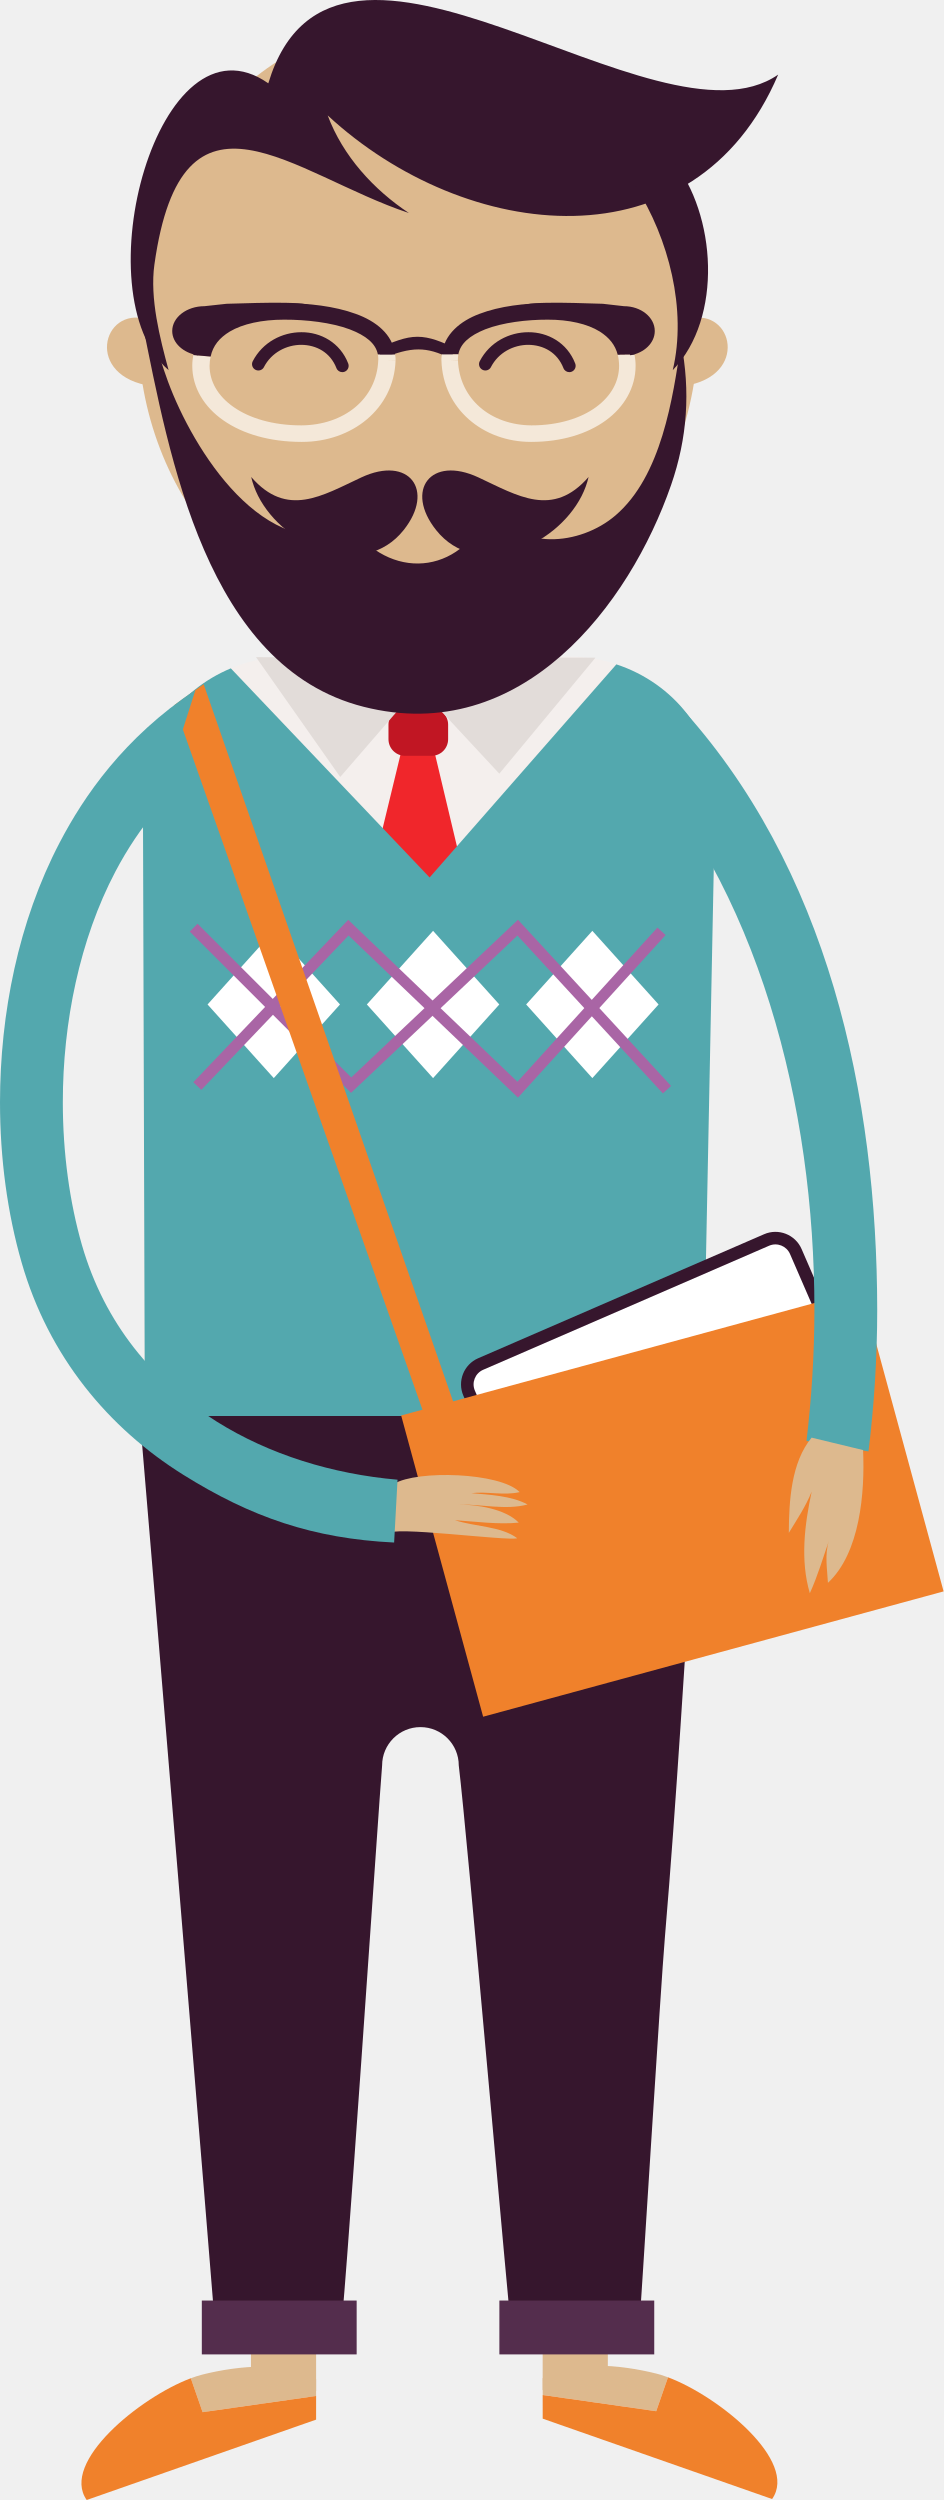
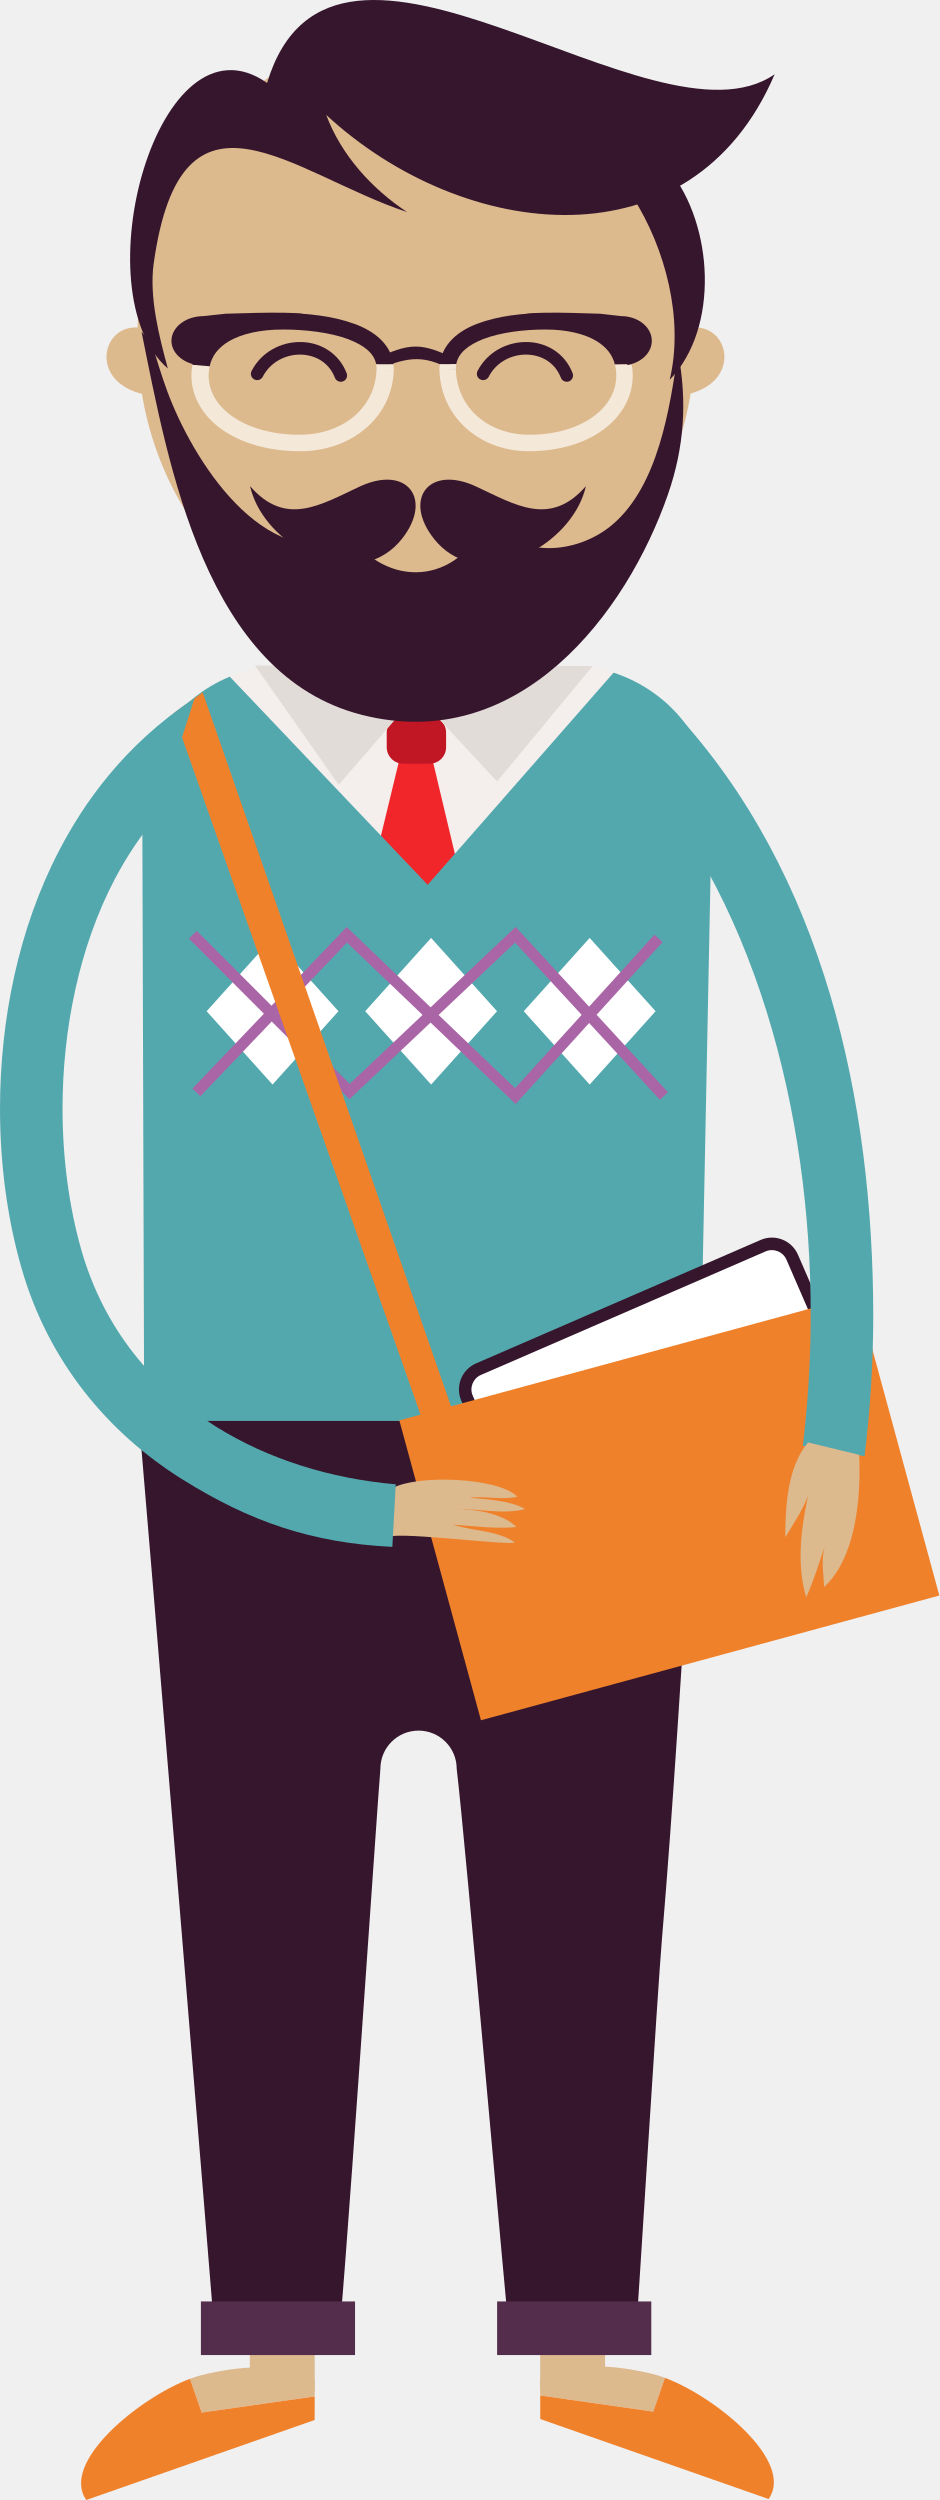
- <svg xmlns="http://www.w3.org/2000/svg" version="1.1" id="Layer_2" x="0px" y="0px" width="538.281px" height="1426.223px" viewBox="0 0 538.281 1426.223" enable-background="new 0 0 538.281 1426.223" xml:space="preserve">
+ <svg xmlns="http://www.w3.org/2000/svg" version="1.1" id="Layer_2" x="0px" y="0px" width="538.315px" height="1432.707px" viewBox="-10 -239.707 538.315 1432.707" enable-background="new -10 -239.707 538.315 1432.707" xml:space="preserve">
  <g>
    <g>
-       <path fill="#DDB98E" d="M180.333,1366.874l0.008-9.609c-15.962-10.297-44.148-7.832-64.928-2.58    c-2.193,0.547-4.379,1.271-6.581,2.092l6.749,19.34L180.333,1366.874z" />
-       <path fill="#F0812B" d="M115.589,1376.116l2.721,7.84L115.589,1376.116l-3.801,0.547L115.589,1376.116l-6.736-19.34    c-28.858,10.756-74.578,47.902-59.388,69.447l130.868-45.855l0.008-13.494L115.589,1376.116z" />
-       <rect x="143.175" y="1298.131" fill="#DDB98E" width="37.166" height="65.945" />
+       <path fill="#DDB98E" d="M170.333,1133.651l0.008-9.609c-15.962-10.297-44.148-7.832-64.928-2.58    c-2.193,0.547-4.379,1.271-6.581,2.092l6.749,19.34L170.333,1133.651z" />
+       <path fill="#F0812B" d="M105.589,1142.893l2.721,7.84L105.589,1142.893l-3.801,0.547L105.589,1142.893l-6.736-19.34    c-28.858,10.756-74.578,47.902-59.388,69.447l130.868-45.855l0.008-13.494L105.589,1142.893z" />
+       <rect x="133.175" y="1064.908" fill="#DDB98E" width="37.166" height="65.945" />
    </g>
    <g>
-       <path fill="#DDB98E" d="M309.604,1366.322l-0.02-9.609c15.963-10.297,44.158-7.832,64.939-2.58    c2.183,0.547,4.389,1.271,6.57,2.092l-6.738,19.34L309.604,1366.322z" />
-       <path fill="#F0812B" d="M374.356,1375.565l-2.732,7.84L374.356,1375.565l3.793,0.547L374.356,1375.565l6.729-19.34    c28.867,10.756,74.588,47.902,59.389,69.447l-130.869-45.855l-0.02-13.494L374.356,1375.565z" />
-       <rect x="309.584" y="1297.58" fill="#DDB98E" width="37.176" height="65.945" />
+       <path fill="#DDB98E" d="M299.604,1133.099l-0.02-9.609c15.963-10.297,44.158-7.832,64.939-2.58    c2.183,0.547,4.389,1.271,6.57,2.092l-6.738,19.34L299.604,1133.099z" />
+       <path fill="#F0812B" d="M364.356,1142.342l-2.732,7.84L364.356,1142.342l3.793,0.547L364.356,1142.342l6.729-19.34    c28.867,10.756,74.588,47.902,59.389,69.447l-130.869-45.855l-0.02-13.494L364.356,1142.342z" />
+       <rect x="299.584" y="1064.357" fill="#DDB98E" width="37.176" height="65.945" />
    </g>
    <g>
-       <path fill="#F4EFED" d="M324.033,374.536H165.524c-46.391,0-83.988,35.512-83.988,79.303v333.98l319.296,26.354l7.2-360.334    C408.032,410.048,370.432,374.536,324.033,374.536z" />
-       <path display="none" fill="#DDB98E" d="M324.033,374.536H165.524c-46.391,0-83.988,35.512-83.988,79.303v333.98l319.296,26.354    l7.2-360.334C408.032,410.048,370.432,374.536,324.033,374.536z" />
+       <path fill="#F4EFED" d="M314.033,141.313H155.524c-46.391,0-83.988,35.512-83.988,79.303v333.98l319.296,26.354l7.2-360.334    C398.032,176.825,360.432,141.313,314.033,141.313z" />
+       <path display="none" fill="#DDB98E" d="M314.033,141.313H155.524c-46.391,0-83.988,35.512-83.988,79.303v333.98l319.296,26.354    l7.2-360.334C398.032,176.825,360.432,141.313,314.033,141.313z" />
      <g>
        <g>
          <g>
-             <path fill="#F4EFED" d="M305.877,638.462c-45.088,9.365-89,9.243-131.78,0l0-257.006l141.78,1L305.877,638.462z" />
+             <path fill="#F4EFED" d="M295.877,405.239c-45.088,9.365-89,9.243-131.78,0V148.233l141.78,1L295.877,405.239z" />
          </g>
        </g>
        <g>
          <g>
            <g>
-               <polygon fill="#F0262B" points="230.265,423.08 194.064,572.683 239.987,631.553 283.194,577.544 246.468,423.08       " />
+               <polygon fill="#F0262B" points="220.265,189.857 184.064,339.46 229.987,398.33 273.194,344.321 236.468,189.857       " />
            </g>
          </g>
          <g>
            <g>
-               <path fill="#C11623" d="M246.198,431.182h-15.122c-5.22,0-9.451-4.232-9.451-9.452v-8.341c0-5.22,4.231-9.451,9.451-9.451        h15.122c5.22,0,9.451,4.232,9.451,9.451v8.341C255.649,426.95,251.418,431.182,246.198,431.182z" />
+               <path fill="#C11623" d="M236.198,197.959h-15.122c-5.22,0-9.451-4.232-9.451-9.452v-8.341c0-5.22,4.231-9.451,9.451-9.451        h15.122c5.22,0,9.451,4.232,9.451,9.451v8.341C245.649,193.727,241.418,197.959,236.198,197.959z" />
            </g>
          </g>
          <g>
            <g>
-               <polygon fill="#E2DCD9" points="146.062,374.901 194.098,443.259 238.717,391.721 284.847,441.369 339.708,375.201       " />
+               <polygon fill="#E2DCD9" points="136.062,141.678 184.098,210.036 228.717,158.498 274.847,208.146 329.708,141.978       " />
            </g>
          </g>
        </g>
      </g>
-       <path fill="#53A8AE" d="M351.638,379.009L245.087,500.587l0,0l0,0L131.68,381.286c-29.514,12.291-50.144,40.129-50.144,72.553    l1.109,360.334h318.186l7.2-360.334C408.032,419.187,384.436,389.794,351.638,379.009z" />
-       <polygon fill="#FFFFFF" points="156.186,615.05 118.41,573.038 156.186,531.032 193.964,573.038   " />
-       <polygon fill="#FFFFFF" points="247.064,615.05 209.287,573.038 247.064,531.032 284.846,573.038   " />
-       <polygon fill="#FFFFFF" points="337.925,615.05 300.164,573.038 337.925,531.032 375.715,573.038   " />
+       <path fill="#53A8AE" d="M341.638,145.786L235.087,267.364l0,0l0,0L121.68,148.063c-29.514,12.291-50.144,40.129-50.144,72.553    l1.109,360.334h318.186l7.2-360.334C398.032,185.964,374.436,156.571,341.638,145.786z" />
+       <polygon fill="#FFFFFF" points="146.186,381.827 108.41,339.815 146.186,297.809 183.964,339.815   " />
+       <polygon fill="#FFFFFF" points="237.064,381.827 199.287,339.815 237.064,297.809 274.846,339.815   " />
+       <polygon fill="#FFFFFF" points="327.925,381.827 290.164,339.815 327.925,297.809 365.715,339.815   " />
      <g>
-         <polygon fill="#A965A5" points="295.191,533.712 200.259,623.468 108.239,531.452 112.71,526.981 200.38,614.651 295.502,524.72      382.829,619.517 378.179,623.796 295.191,533.712    " />
+         <polygon fill="#A965A5" points="285.191,300.489 190.259,390.245 98.239,298.229 102.71,293.758 190.38,381.428 285.502,291.497      372.829,386.294 368.179,390.573    " />
      </g>
      <g>
-         <polygon fill="#A965A5" points="198.847,533.689 114.842,621.759 110.269,617.396 198.643,524.743 295.186,617.128      375.05,529.173 379.73,533.421 295.504,626.183 198.847,533.689    " />
+         <polygon fill="#A965A5" points="188.847,300.466 104.842,388.536 100.269,384.173 188.643,291.52 285.186,383.905 365.05,295.95      369.73,300.198 285.504,392.96    " />
      </g>
    </g>
    <g>
      <g>
-         <path fill="#36162D" d="M379.307,1105.292c6.826-80.525,11.382-161.324,16.954-241.963c1.277-18.512,2.707-37.008,4.005-55.518     H79.708c4.998,57.682,42.129,506.625,43.876,530.635h69.894c2.314-5.27,23.065-315.514,24.515-331.279     c0-12.084,9.799-21.871,21.863-21.871c12.077,0,21.864,9.787,21.864,21.871c5.034,41.607,28.412,311.439,30.858,331.279h71.436     C366.028,1309.704,376.872,1133.997,379.307,1105.292z" />
+         <path fill="#36162D" d="M369.307,872.069c6.826-80.525,11.382-161.324,16.954-241.963c1.277-18.512,2.707-37.008,4.005-55.518     H69.708c4.998,57.682,42.129,506.625,43.876,530.635h69.894c2.314-5.27,23.065-315.514,24.515-331.279     c0-12.084,9.799-21.871,21.863-21.871c12.077,0,21.864,9.787,21.864,21.871c5.034,41.607,28.412,311.439,30.858,331.279h71.436     C356.028,1076.481,366.872,900.774,369.307,872.069z" />
      </g>
    </g>
    <g>
-       <path fill="#DDB98E" d="M398.386,187.369c0,97.287-71.557,176.166-159.827,176.166c-88.274,0-159.838-78.879-159.838-176.166    c0-97.298,71.564-176.166,159.838-176.166C326.829,11.203,398.386,90.071,398.386,187.369z" />
+       <path fill="#DDB98E" d="M388.386-45.854c0,97.287-71.557,176.166-159.827,176.166c-88.274,0-159.838-78.879-159.838-176.166    c0-97.298,71.564-176.166,159.838-176.166C316.829-222.02,388.386-143.152,388.386-45.854z" />
      <g>
        <g>
-           <path fill="#36162D" d="M321.438,210.003c-3.52-8.986-11.446-13.203-20.02-13.279l0,0c-8.461,0.01-17.035,4.348-21.338,12.678      l0,0h0.021c-0.932,1.779-3.105,2.477-4.865,1.553l0,0c-1.771-0.922-2.467-3.086-1.555-4.877l0,0      c5.677-10.953,16.866-16.563,27.737-16.553l0,0c10.956-0.075,22.124,5.863,26.737,17.871l0,0      c0.715,1.865-0.206,3.943-2.049,4.668l0,0c-0.434,0.172-0.888,0.246-1.318,0.246l0,0      C323.338,212.31,321.984,211.433,321.438,210.003L321.438,210.003z" />
+           <path fill="#36162D" d="M311.438-23.22c-3.52-8.986-11.446-13.203-20.02-13.279l0,0c-8.461,0.01-17.035,4.348-21.338,12.678l0,0      h0.021c-0.932,1.779-3.105,2.477-4.865,1.553l0,0c-1.771-0.922-2.467-3.086-1.555-4.877l0,0      c5.677-10.953,16.866-16.563,27.737-16.553l0,0c10.956-0.075,22.124,5.863,26.737,17.871l0,0      c0.715,1.865-0.206,3.943-2.049,4.668l0,0c-0.434,0.172-0.888,0.246-1.318,0.246l0,0      C313.338-20.913,311.984-21.79,311.438-23.22L311.438-23.22z" />
        </g>
      </g>
      <g>
        <g>
-           <path fill="#36162D" d="M191.931,210.003c-3.5-8.986-11.442-13.203-20.015-13.279l0,0c-8.462,0.01-17.027,4.348-21.338,12.678      l0,0h0.021c-0.924,1.779-3.09,2.477-4.87,1.553l0,0c-1.768-0.922-2.462-3.086-1.542-4.877l0,0      c5.677-10.953,16.857-16.563,27.73-16.553l0,0c10.963-0.075,22.124,5.863,26.744,17.871l0,0      c0.707,1.865-0.196,3.943-2.061,4.668l0,0c-0.43,0.172-0.864,0.246-1.318,0.246l0,0      C193.835,212.31,192.477,211.433,191.931,210.003L191.931,210.003z" />
+           <path fill="#36162D" d="M181.931-23.22c-3.5-8.986-11.442-13.203-20.015-13.279l0,0c-8.462,0.01-17.027,4.348-21.338,12.678l0,0      h0.021c-0.924,1.779-3.09,2.477-4.87,1.553l0,0c-1.768-0.922-2.462-3.086-1.542-4.877l0,0      c5.677-10.953,16.857-16.563,27.73-16.553l0,0c10.963-0.075,22.124,5.863,26.744,17.871l0,0      c0.707,1.865-0.196,3.943-2.061,4.668l0,0c-0.43,0.172-0.864,0.246-1.318,0.246l0,0C183.835-20.913,182.477-21.79,181.931-23.22      L181.931-23.22z" />
        </g>
      </g>
-       <path fill="#DDB98E" d="M263.697,238.144c0,14.09-12.161,25.506-27.191,25.506c-15.001,0-27.179-11.416-27.179-25.506    c0-14.088,12.177-25.516,27.179-25.516C251.536,212.628,263.697,224.056,263.697,238.144z" />
-       <path fill="#DDB98E" d="M393.267,181.816l-2.873,38.362C427.638,214.419,418.02,175.642,393.267,181.816z" />
-       <path fill="#DDB98E" d="M86.788,220.29l-3.049-38.239C58.139,174.701,47.961,215.028,86.788,220.29z" />
-       <path fill="#36162D" d="M147.247,282.917c15.003,29.522,60.231,48.195,83.047,19.463c18.051-22.74,3.098-42.721-24.149-30.023    c-22.446,10.465-42.41,23.266-62.843-0.246C144.15,275.819,145.496,279.45,147.247,282.917z" />
-       <path fill="#36162D" d="M331.826,282.917c-15.001,29.522-60.235,48.195-83.047,19.463c-18.051-22.74-3.098-42.721,24.15-30.023    c22.454,10.465,42.41,23.266,62.851-0.246C334.933,275.819,333.578,279.45,331.826,282.917z" />
+       <path fill="#DDB98E" d="M253.697,4.921c0,14.09-12.161,25.506-27.191,25.506c-15.001,0-27.179-11.416-27.179-25.506    c0-14.088,12.177-25.516,27.179-25.516C241.536-20.595,253.697-9.167,253.697,4.921z" />
+       <path fill="#DDB98E" d="M383.267-51.407l-2.873,38.362C417.638-18.804,408.02-57.581,383.267-51.407z" />
+       <path fill="#DDB98E" d="M76.788-12.933l-3.049-38.239C48.139-58.522,37.961-18.195,76.788-12.933z" />
+       <path fill="#36162D" d="M137.247,49.694c15.003,29.522,60.231,48.195,83.047,19.463c18.051-22.74,3.098-42.721-24.149-30.023    c-22.446,10.465-42.41,23.266-62.843-0.246C134.15,42.596,135.496,46.227,137.247,49.694z" />
+       <path fill="#36162D" d="M321.826,49.694c-15.001,29.522-60.235,48.195-83.047,19.463c-18.051-22.74-3.098-42.721,24.15-30.023    c22.454,10.465,42.41,23.266,62.851-0.246C324.933,42.596,323.578,46.227,321.826,49.694z" />
      <g>
        <g>
          <g>
-             <path fill="#36162D" d="M215.309,198.851c8.847-3.68,15.588-6.73,22.872-6.73l0,0c6.926-0.008,14.174,2.871,21.814,6.843l0,0       l-2.896,5.609c-7.135-3.67-12.688-5.215-18.372-5.232l0,0c-5.995,0-12.443,1.787-20.988,5.346l0,0L215.309,198.851       L215.309,198.851z" />
+             <path fill="#36162D" d="M205.309-34.372c8.847-3.68,15.588-6.73,22.872-6.73l0,0c6.926-0.008,14.174,2.871,21.814,6.843l0,0       l-2.896,5.609c-7.135-3.67-12.688-5.215-18.372-5.232l0,0c-5.995,0-12.443,1.787-20.988,5.346l0,0L205.309-34.372       L205.309-34.372z" />
          </g>
          <g>
            <g>
-               <path fill="#F4E8D9" d="M215.566,202.19c0.16,0.859,0.253,1.752,0.253,2.684c0,0.17-0.021,0.377-0.021,0.604        c-0.875,22.127-19.557,37.043-43.867,37.195c-16.348,0-29.645-4.142-38.653-10.449c-9.007-6.305-13.704-14.531-13.72-23.557        c0.016-1.902,0.245-3.623,0.603-5.25l-9.875-0.869c-0.346,1.969-0.611,3.983-0.591,6.119        c-0.021,12.359,6.718,23.49,17.766,31.162c11.068,7.727,26.411,12.234,44.471,12.271c0.113,0,0.217,0,0.342,0        c28.44,0,52.413-18.803,53.389-46.293l-4.93-0.18l4.93,0.092c0.021-0.262,0.021-0.543,0.021-0.846        c0-0.941-0.169-1.797-0.281-2.684H215.566z" />
-               <path fill="#36162D" d="M131.077,189.156c7.381-4.402,18.388-6.793,30.947-6.793c0.036,0,0.092,0,0.148,0        c12.632-0.02,26.842,1.627,37.287,5.506c9.377,3.586,14.909,8.101,16.107,14.322h9.835        c-1.346-11.545-11.125-19.066-22.362-23.104c-12.31-4.518-27.372-6.117-40.867-6.137c-13.853,0.02-26.548,2.467-36.291,8.198        c-8.075,4.659-13.853,12.094-15.596,21.4l9.875,0.869C121.495,197.185,125.204,192.734,131.077,189.156z" />
+               <path fill="#F4E8D9" d="M205.566-31.033c0.16,0.859,0.253,1.752,0.253,2.684c0,0.17-0.021,0.377-0.021,0.604        C204.923-5.618,186.241,9.298,161.931,9.45c-16.348,0-29.645-4.142-38.653-10.449c-9.007-6.305-13.704-14.531-13.72-23.557        c0.016-1.902,0.245-3.623,0.603-5.25l-9.875-0.869c-0.346,1.969-0.611,3.983-0.591,6.119        c-0.021,12.359,6.718,23.49,17.766,31.162c11.068,7.727,26.411,12.234,44.471,12.271c0.113,0,0.217,0,0.342,0        c28.44,0,52.413-18.803,53.389-46.293l-4.93-0.18l4.93,0.092c0.021-0.262,0.021-0.543,0.021-0.846        c0-0.941-0.169-1.797-0.281-2.684h-9.837V-31.033z" />
+               <path fill="#36162D" d="M121.077-44.067c7.381-4.402,18.388-6.793,30.947-6.793c0.036,0,0.092,0,0.148,0        c12.632-0.02,26.842,1.627,37.287,5.506c9.377,3.586,14.909,8.101,16.107,14.322h9.835        c-1.346-11.545-11.125-19.066-22.362-23.104c-12.31-4.518-27.372-6.117-40.867-6.137c-13.853,0.02-26.548,2.467-36.291,8.198        c-8.075,4.659-13.853,12.094-15.596,21.4l9.875,0.869C111.495-36.038,115.204-40.489,121.077-44.067z" />
            </g>
-             <path fill="#36162D" d="M177.854,174.701c-3.371-3.463-42.521-1.394-48.585-1.394l-12.602,1.366       c-10.165,0-18.416,6.333-18.416,14.164c0,6.813,6.267,12.497,14.587,13.853C118.285,190.081,132.563,178.22,177.854,174.701z" />
+             <path fill="#36162D" d="M167.854-58.522c-3.371-3.463-42.521-1.394-48.585-1.394l-12.602,1.366       c-10.165,0-18.416,6.333-18.416,14.164c0,6.813,6.267,12.497,14.587,13.853C108.285-43.142,122.563-55.003,167.854-58.522z" />
          </g>
          <g>
            <g>
-               <path fill="#36162D" d="M276.826,187.869c10.004-3.879,23.595-5.526,35.668-5.506c12.028-0.02,22.606,2.37,29.686,6.793        c5.315,3.39,8.79,7.55,10.24,13.291l9.57-0.133c-1.724-9.204-7.22-16.544-14.853-21.166        c-9.305-5.731-21.43-8.178-34.644-8.198c-12.9,0.02-27.304,1.619-39.066,6.137c-10.72,4.038-20.056,11.559-21.354,23.104        h9.401C262.632,195.97,267.903,191.455,276.826,187.869z" />
-               <path fill="#F4E8D9" d="M352.421,202.446c0.478,1.883,0.731,3.953,0.772,6.221c-0.04,9.025-4.52,17.252-13.122,23.557        c-8.593,6.307-21.309,10.449-36.893,10.449c-23.226-0.152-41.092-15.068-41.928-37.195l-4.717,0.15l4.705-0.283        c0-0.084,0-0.225,0-0.471c0-0.932,0.076-1.824,0.237-2.684h-9.401c-0.113,0.887-0.265,1.742-0.265,2.684        c0,0.227,0,0.545,0.028,0.934c0.912,27.49,23.832,46.275,50.991,46.293c0.104,0,0.217,0,0.35,0        c17.231-0.037,31.887-4.545,42.445-12.271c10.563-7.672,16.999-18.803,16.979-31.162c0.02-2.221-0.245-4.32-0.611-6.354        L352.421,202.446z" />
+               <path fill="#36162D" d="M266.826-45.354c10.004-3.879,23.595-5.526,35.668-5.506c12.028-0.02,22.606,2.37,29.686,6.793        c5.315,3.39,8.79,7.55,10.24,13.291l9.57-0.133c-1.724-9.204-7.22-16.544-14.853-21.166        c-9.305-5.731-21.43-8.178-34.644-8.198c-12.9,0.02-27.304,1.619-39.066,6.137c-10.72,4.038-20.056,11.559-21.354,23.104        h9.401C252.632-37.253,257.903-41.768,266.826-45.354z" />
+               <path fill="#F4E8D9" d="M342.421-30.777c0.478,1.883,0.731,3.953,0.772,6.221c-0.04,9.025-4.52,17.252-13.122,23.557        C321.478,5.308,308.762,9.45,293.178,9.45c-23.226-0.152-41.092-15.068-41.928-37.195l-4.717,0.15l4.705-0.283        c0-0.084,0-0.225,0-0.471c0-0.932,0.076-1.824,0.237-2.684h-9.401c-0.113,0.887-0.265,1.742-0.265,2.684        c0,0.227,0,0.545,0.028,0.934c0.912,27.49,23.832,46.275,50.991,46.293c0.104,0,0.217,0,0.35,0        c17.231-0.037,31.887-4.545,42.445-12.271c10.563-7.672,16.999-18.803,16.979-31.162c0.02-2.221-0.245-4.32-0.611-6.354        L342.421-30.777z" />
            </g>
-             <path fill="#36162D" d="M297.521,174.701c3.21-3.463,40.594-1.394,46.391-1.394l12.029,1.366       c9.73,0,17.597,6.333,17.597,14.164c0,6.813-5.982,12.497-13.945,13.853C354.397,190.081,340.75,178.22,297.521,174.701z" />
+             <path fill="#36162D" d="M287.521-58.522c3.21-3.463,40.594-1.394,46.391-1.394l12.029,1.366c9.73,0,17.597,6.333,17.597,14.164       c0,6.813-5.982,12.497-13.945,13.853C344.397-43.142,330.75-55.003,287.521-58.522z" />
          </g>
        </g>
      </g>
-       <path fill="#36162D" d="M88.093,150.871c-2.72,19.369,3.174,42.192,8.095,60.3c-50.079-43.097-5.664-207.414,56.872-163.64    c38.035-125.702,221.437,43.219,290.876-4.97c-47.262,110.963-178.074,96.263-256.991,23.287    c8.679,23.199,26.259,42.361,46.33,55.677C167.264,99.671,104.027,37.574,88.093,150.871z" />
-       <path fill="#36162D" d="M362.649,106.467c18.871,29.589,29.336,70.219,21.149,104.704c28.798-29.919,24.828-88.931,0.02-119.688    L362.649,106.467z" />
-       <path fill="#36162D" d="M81.111,183.66c15.612,77.074,36.563,196.761,126.296,219.546    c90.219,22.889,151.752-58.221,175.431-126.482c9.324-26.9,11.105-53.459,5.705-81.308c-4.669,32.102-11.237,76.204-37.424,98.632    c-20.12,17.225-55.527,20.764-71.34-5.316c-14.391,38.088-54.313,43.566-78.134,13.203    c-50.878,20.416-91.536-45.578-105.807-84.26c-3.303-8.969-6.022-18.184-8.863-27.313L81.111,183.66z" />
+       <path fill="#36162D" d="M78.093-88.836c-2.72,19.369,3.174,42.192,8.095,60.3c-50.079-43.097-5.664-207.414,56.872-163.64    c38.035-125.702,221.437,43.219,290.876-4.97c-47.262,110.963-178.074,96.263-256.991,23.287    c8.679,23.199,26.259,42.361,46.33,55.677C157.264-140.036,94.027-202.133,78.093-88.836z" />
+       <path fill="#36162D" d="M352.649-126.756c18.871,29.589,29.336,70.219,21.149,104.704c28.798-29.919,24.828-88.931,0.02-119.688    L352.649-126.756z" />
+       <path fill="#36162D" d="M71.111-49.563c15.612,77.074,36.563,196.761,126.296,219.546    c90.219,22.889,151.752-58.221,175.431-126.482c9.324-26.9,11.105-53.459,5.705-81.308c-4.669,32.102-11.237,76.204-37.424,98.632    c-20.12,17.225-55.527,20.764-71.34-5.316c-14.391,38.088-54.313,43.566-78.134,13.203    c-50.878,20.416-91.536-45.578-105.807-84.26c-3.303-8.969-6.022-18.184-8.863-27.313L71.111-49.563z" />
    </g>
    <g>
-       <path fill="#36162D" d="M500.472,852.903l-163.129,70.773c-8.216,3.566-17.806-0.217-21.365-8.441l-51.634-119.012    c-3.556-8.197,0.229-17.777,8.433-21.354l163.141-70.766c8.208-3.568,17.79,0.217,21.365,8.422l51.622,119.01    C512.473,839.745,508.688,849.335,500.472,852.903L500.472,852.903z" />
-       <path fill="#FFFFFF" d="M502.328,834.397c1.993,4.594-0.112,9.94-4.708,11.934l-163.122,70.766    c-4.6,1.998-9.947-0.111-11.932-4.705l-51.634-119.01c-2.005-4.592,0.112-9.938,4.709-11.934l163.122-70.775    c4.592-1.996,9.939,0.123,11.932,4.717L502.328,834.397z" />
-       <path fill="#36162D" d="M468.766,776.573c1.45,3.379-0.093,7.285-3.455,8.744c-3.379,1.469-7.292-0.084-8.75-3.455    c-1.47-3.359,0.085-7.273,3.452-8.734C463.382,771.661,467.299,773.204,468.766,776.573z" />
+       <path fill="#36162D" d="M490.472,619.68l-163.129,70.773c-8.216,3.566-17.806-0.217-21.365-8.441L254.344,563    c-3.556-8.197,0.229-17.777,8.433-21.354l163.141-70.766c8.208-3.568,17.79,0.217,21.365,8.422l51.622,119.01    C502.473,606.522,498.688,616.112,490.472,619.68L490.472,619.68z" />
+       <path fill="#FFFFFF" d="M492.328,601.174c1.993,4.594-0.112,9.94-4.708,11.934l-163.122,70.766    c-4.6,1.998-9.947-0.111-11.932-4.705l-51.634-119.01c-2.005-4.592,0.112-9.938,4.709-11.934l163.122-70.775    c4.592-1.996,9.939,0.123,11.932,4.717L492.328,601.174z" />
+       <path fill="#36162D" d="M458.766,543.35c1.45,3.379-0.093,7.285-3.455,8.744c-3.379,1.469-7.292-0.084-8.75-3.455    c-1.47-3.359,0.085-7.273,3.452-8.734C453.382,538.438,457.299,539.981,458.766,543.35z" />
    </g>
-     <rect x="247.429" y="768.674" transform="matrix(0.9649 -0.2626 0.2626 0.9649 -211.7451 130.7962)" fill="#F0812B" width="272.248" height="178.103" />
+     <rect x="237.461" y="535.42" transform="matrix(-0.9649 0.2626 -0.2626 -0.9649 898.0436 1128.923)" fill="#F0812B" width="272.247" height="178.102" />
    <g>
-       <path fill="#53A8AE" d="M500.444,747.274c-0.112-121.607-27.706-252.844-114.236-346.15l-30.758,21.553h-0.02    c77.815,83.303,109.269,209.07,109.177,324.598c0,25.705-1.659,50.775-4.52,74.795l35.387,5.957    C498.637,802.077,500.444,775.021,500.444,747.274z" />
+       <path fill="#53A8AE" d="M490.444,514.051c-0.112-121.607-27.706-252.844-114.236-346.15l-30.758,21.553h-0.02    c77.815,83.303,109.269,209.07,109.177,324.598c0,25.705-1.659,50.775-4.52,74.795l35.387,5.957    C488.637,568.854,490.444,541.798,490.444,514.051z" />
    </g>
    <g>
-       <polygon fill="#F0812B" points="116.168,390.319 272.438,839.585 255.537,845.505 99.442,402.265   " />
+       <polygon fill="#F0812B" points="106.168,157.096 262.438,606.362 245.537,612.282 89.442,169.042   " />
    </g>
-     <path fill="#DDB98E" d="M463.017,820.159c-11.755,14.258-12.897,36.195-13.009,54.352c4.528-7.482,9.799-15.295,13.053-23.633   c-4.065,18.982-6.605,39.19-1.06,58.041c4.403-9.617,7.706-20.715,10.907-29.975c-2.579,7.867-0.939,16.506-0.582,24.045   c18.256-16.912,21.173-51.377,20.043-75.742L463.017,820.159z" />
-     <path fill="#DDB98E" d="M224.883,846.472c12.997-7.887,60.565-6.541,71.573,4.756c-9.128,2.125-18.509-0.547-27.733,0.629   c-0.349-0.02-0.33-0.02,0.007-0.029c10.43,0.924,22.944,1.451,32.245,6.457c-12.217,3.371-27.01-0.225-39.887-0.029   c10.965,0.123,27.022,2.412,34.861,10.383c-11.322,1.176-24.849-0.604-36.388-1.393c11.125,3.746,26.308,3.369,35.503,10.295   c-5.894,1.762-73.083-7.387-73.674-2.492c1.089-9.047,2.559-19.061,3.254-28.434C224.723,846.56,224.807,846.521,224.883,846.472z" />
+     <path fill="#DDB98E" d="M453.017,586.936c-11.755,14.258-12.897,36.195-13.009,54.352c4.528-7.482,9.799-15.295,13.053-23.633   c-4.065,18.982-6.605,39.19-1.06,58.041c4.403-9.617,7.706-20.715,10.907-29.975c-2.579,7.867-0.939,16.506-0.582,24.045   c18.256-16.912,21.173-51.377,20.043-75.742L453.017,586.936z" />
+     <path fill="#DDB98E" d="M214.883,613.249c12.997-7.887,60.565-6.541,71.573,4.756c-9.128,2.125-18.509-0.547-27.733,0.629   c-0.349-0.02-0.33-0.02,0.007-0.029c10.43,0.924,22.944,1.451,32.245,6.457c-12.217,3.371-27.01-0.225-39.887-0.029   c10.965,0.123,27.022,2.412,34.861,10.383c-11.322,1.176-24.849-0.604-36.388-1.393c11.125,3.746,26.308,3.369,35.503,10.295   c-5.894,1.762-73.083-7.387-73.674-2.492c1.089-9.047,2.559-19.061,3.254-28.434C214.723,613.337,214.807,613.298,214.883,613.249z   " />
    <g>
-       <path fill="#53A8AE" d="M123.576,810.964c-36.15-22.703-63.859-55.85-76.828-100.656c-7.059-24.557-10.907-52.623-10.907-81.441    c-0.028-45.578,9.646-92.947,29.975-131.611c6.862-13.025,14.861-25.025,24.029-35.781l21.655-67.867    c-40.948,27.293-63.707,60.713-77.427,87C10.466,525.735,0.04,578.317,0,628.866c0.013,31.973,4.21,63.172,12.322,91.35    c15.416,53.713,49.597,94.512,92.235,121.129c38.697,24.197,74.068,36.422,120.286,38.652l1.949-35.84    C189.653,840.931,153.636,829.823,123.576,810.964z" />
+       <path fill="#53A8AE" d="M113.576,577.741c-36.15-22.703-63.859-55.85-76.828-100.656c-7.059-24.557-10.907-52.623-10.907-81.441    c-0.028-45.578,9.646-92.947,29.975-131.611c6.862-13.025,14.861-25.025,24.029-35.781l21.655-67.867    c-40.948,27.293-63.707,60.713-77.427,87C0.466,292.512-9.96,345.094-10,395.643c0.013,31.973,4.21,63.172,12.322,91.35    c15.416,53.713,49.597,94.512,92.235,121.129c38.697,24.197,74.068,36.422,120.286,38.652l1.949-35.84    C179.653,607.708,143.636,596.6,113.576,577.741z" />
    </g>
-     <rect x="115.135" y="1312.435" fill="#542D4D" width="88.335" height="30.727" />
-     <rect x="284.89" y="1312.435" fill="#542D4D" width="88.35" height="30.727" />
+     <rect x="105.135" y="1079.212" fill="#542D4D" width="88.335" height="30.727" />
+     <rect x="274.89" y="1079.212" fill="#542D4D" width="88.35" height="30.727" />
  </g>
</svg>
